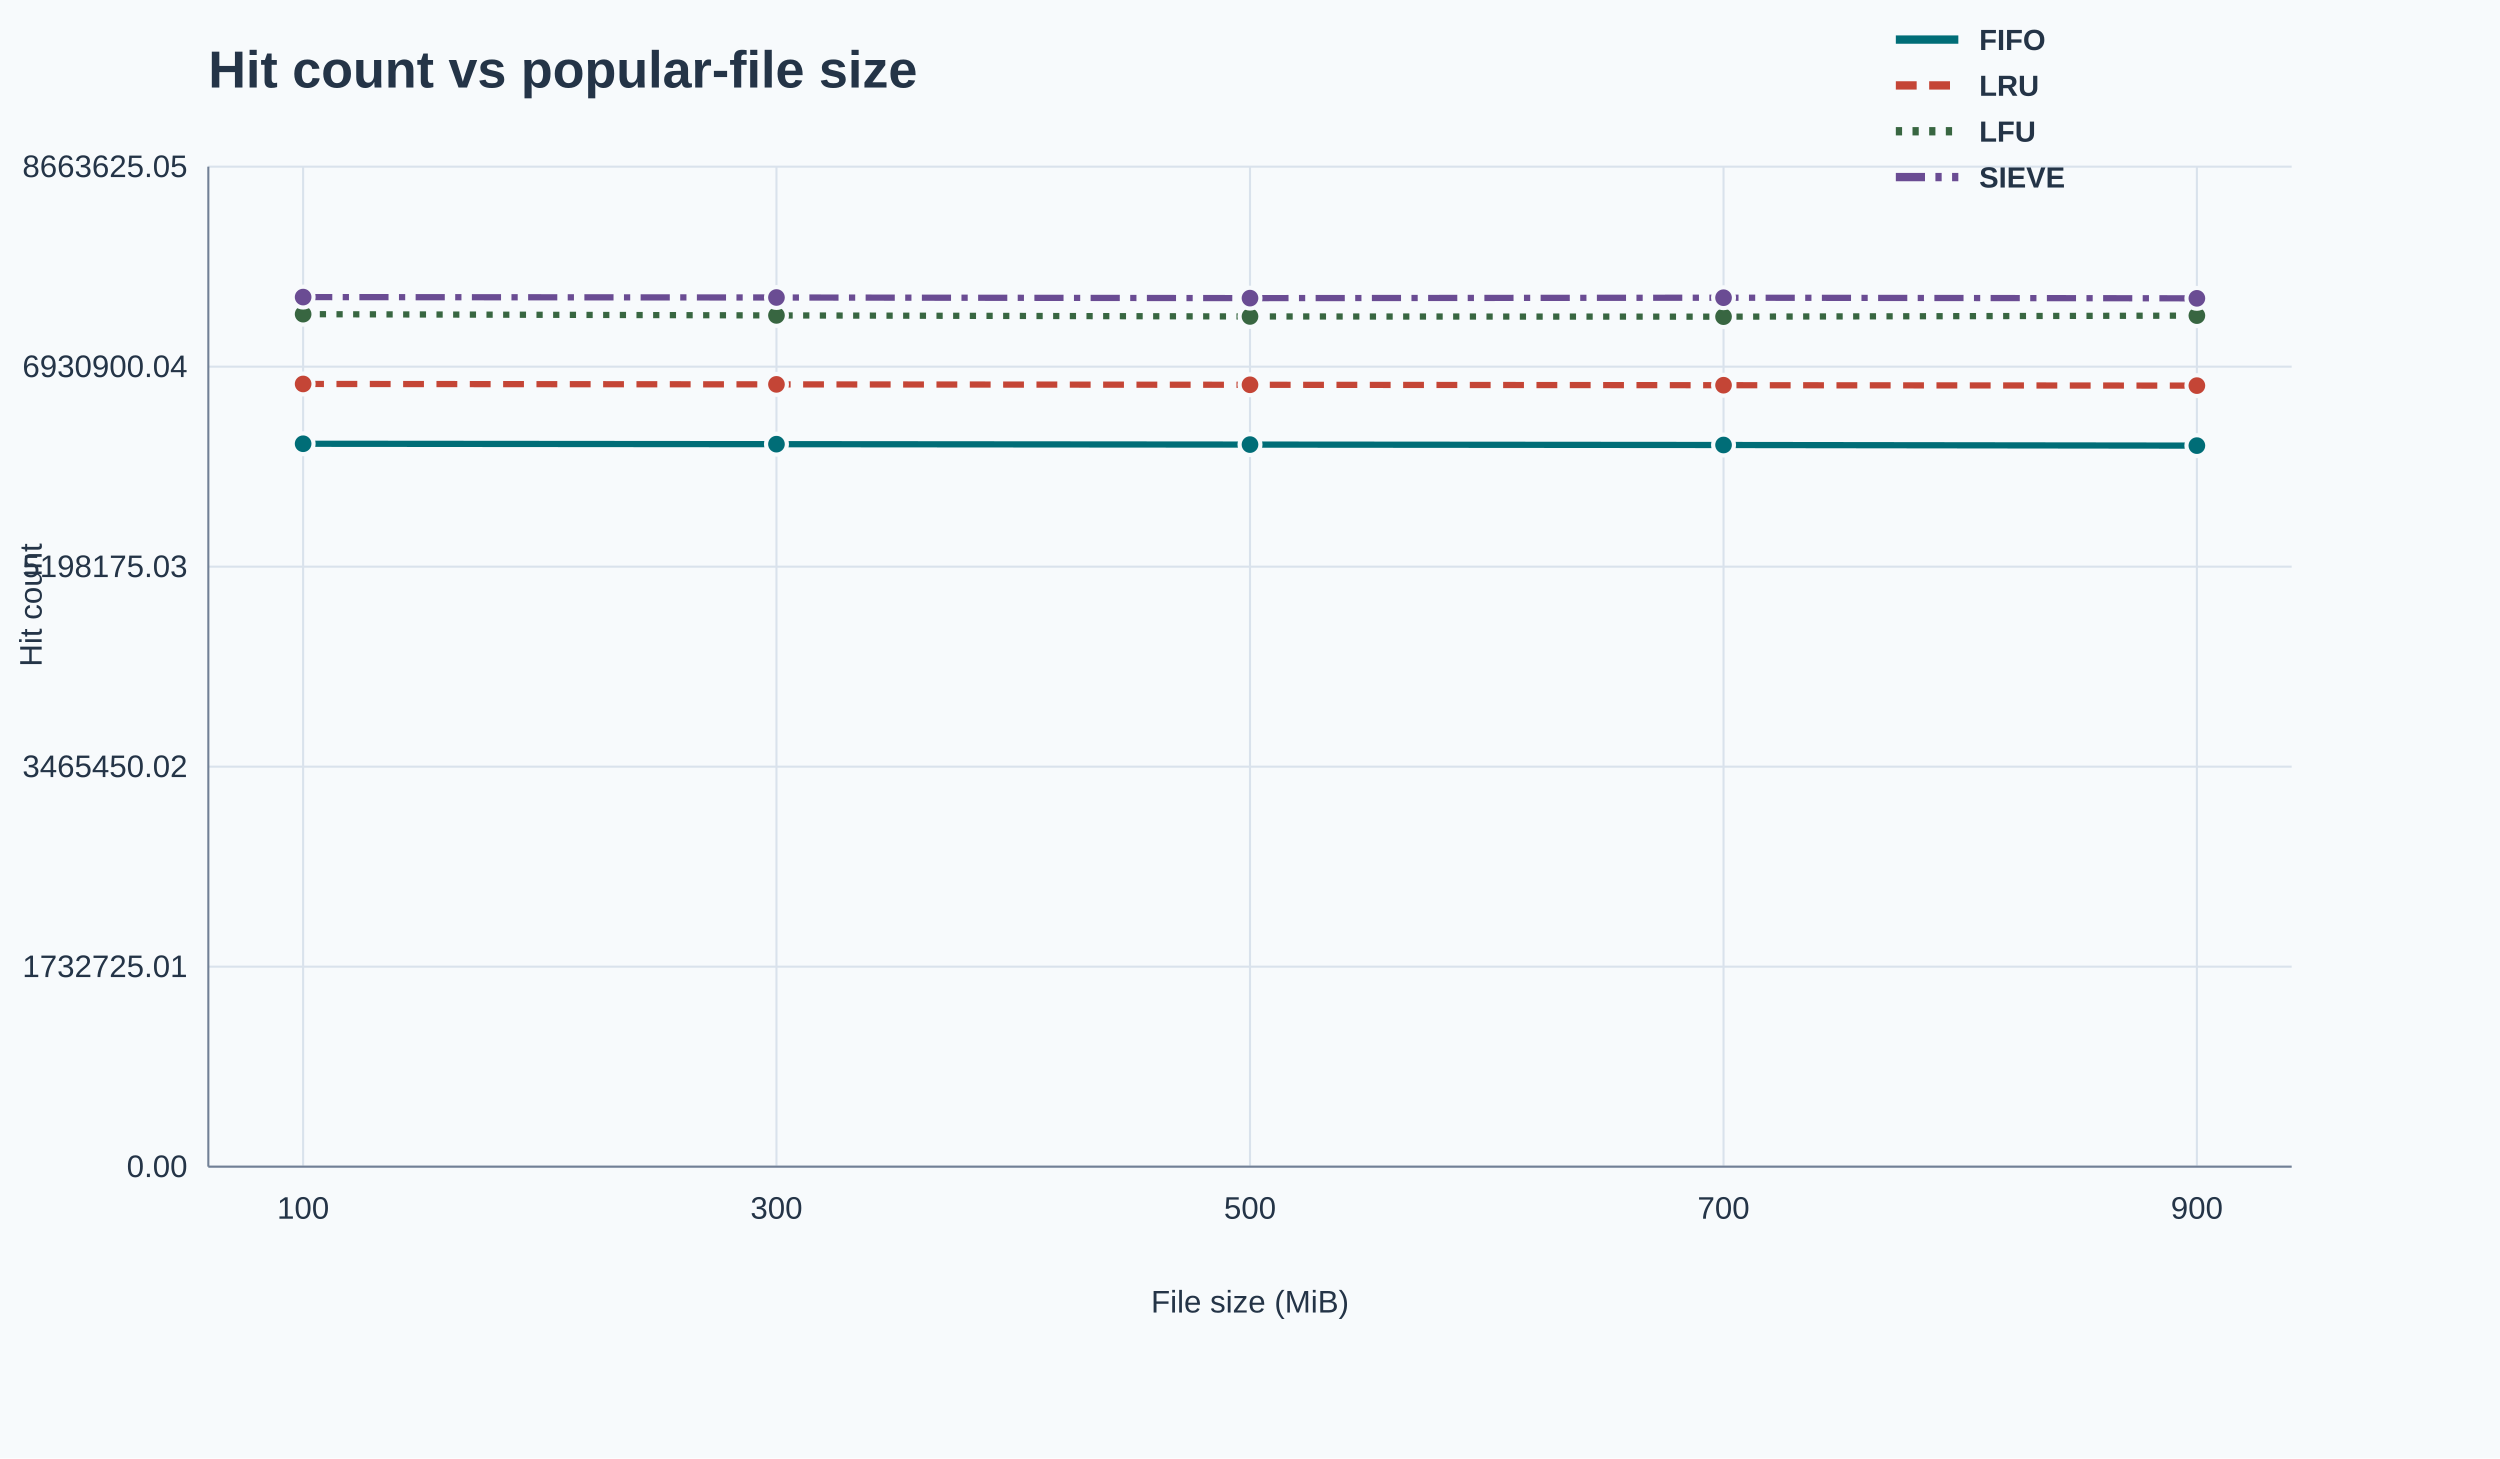
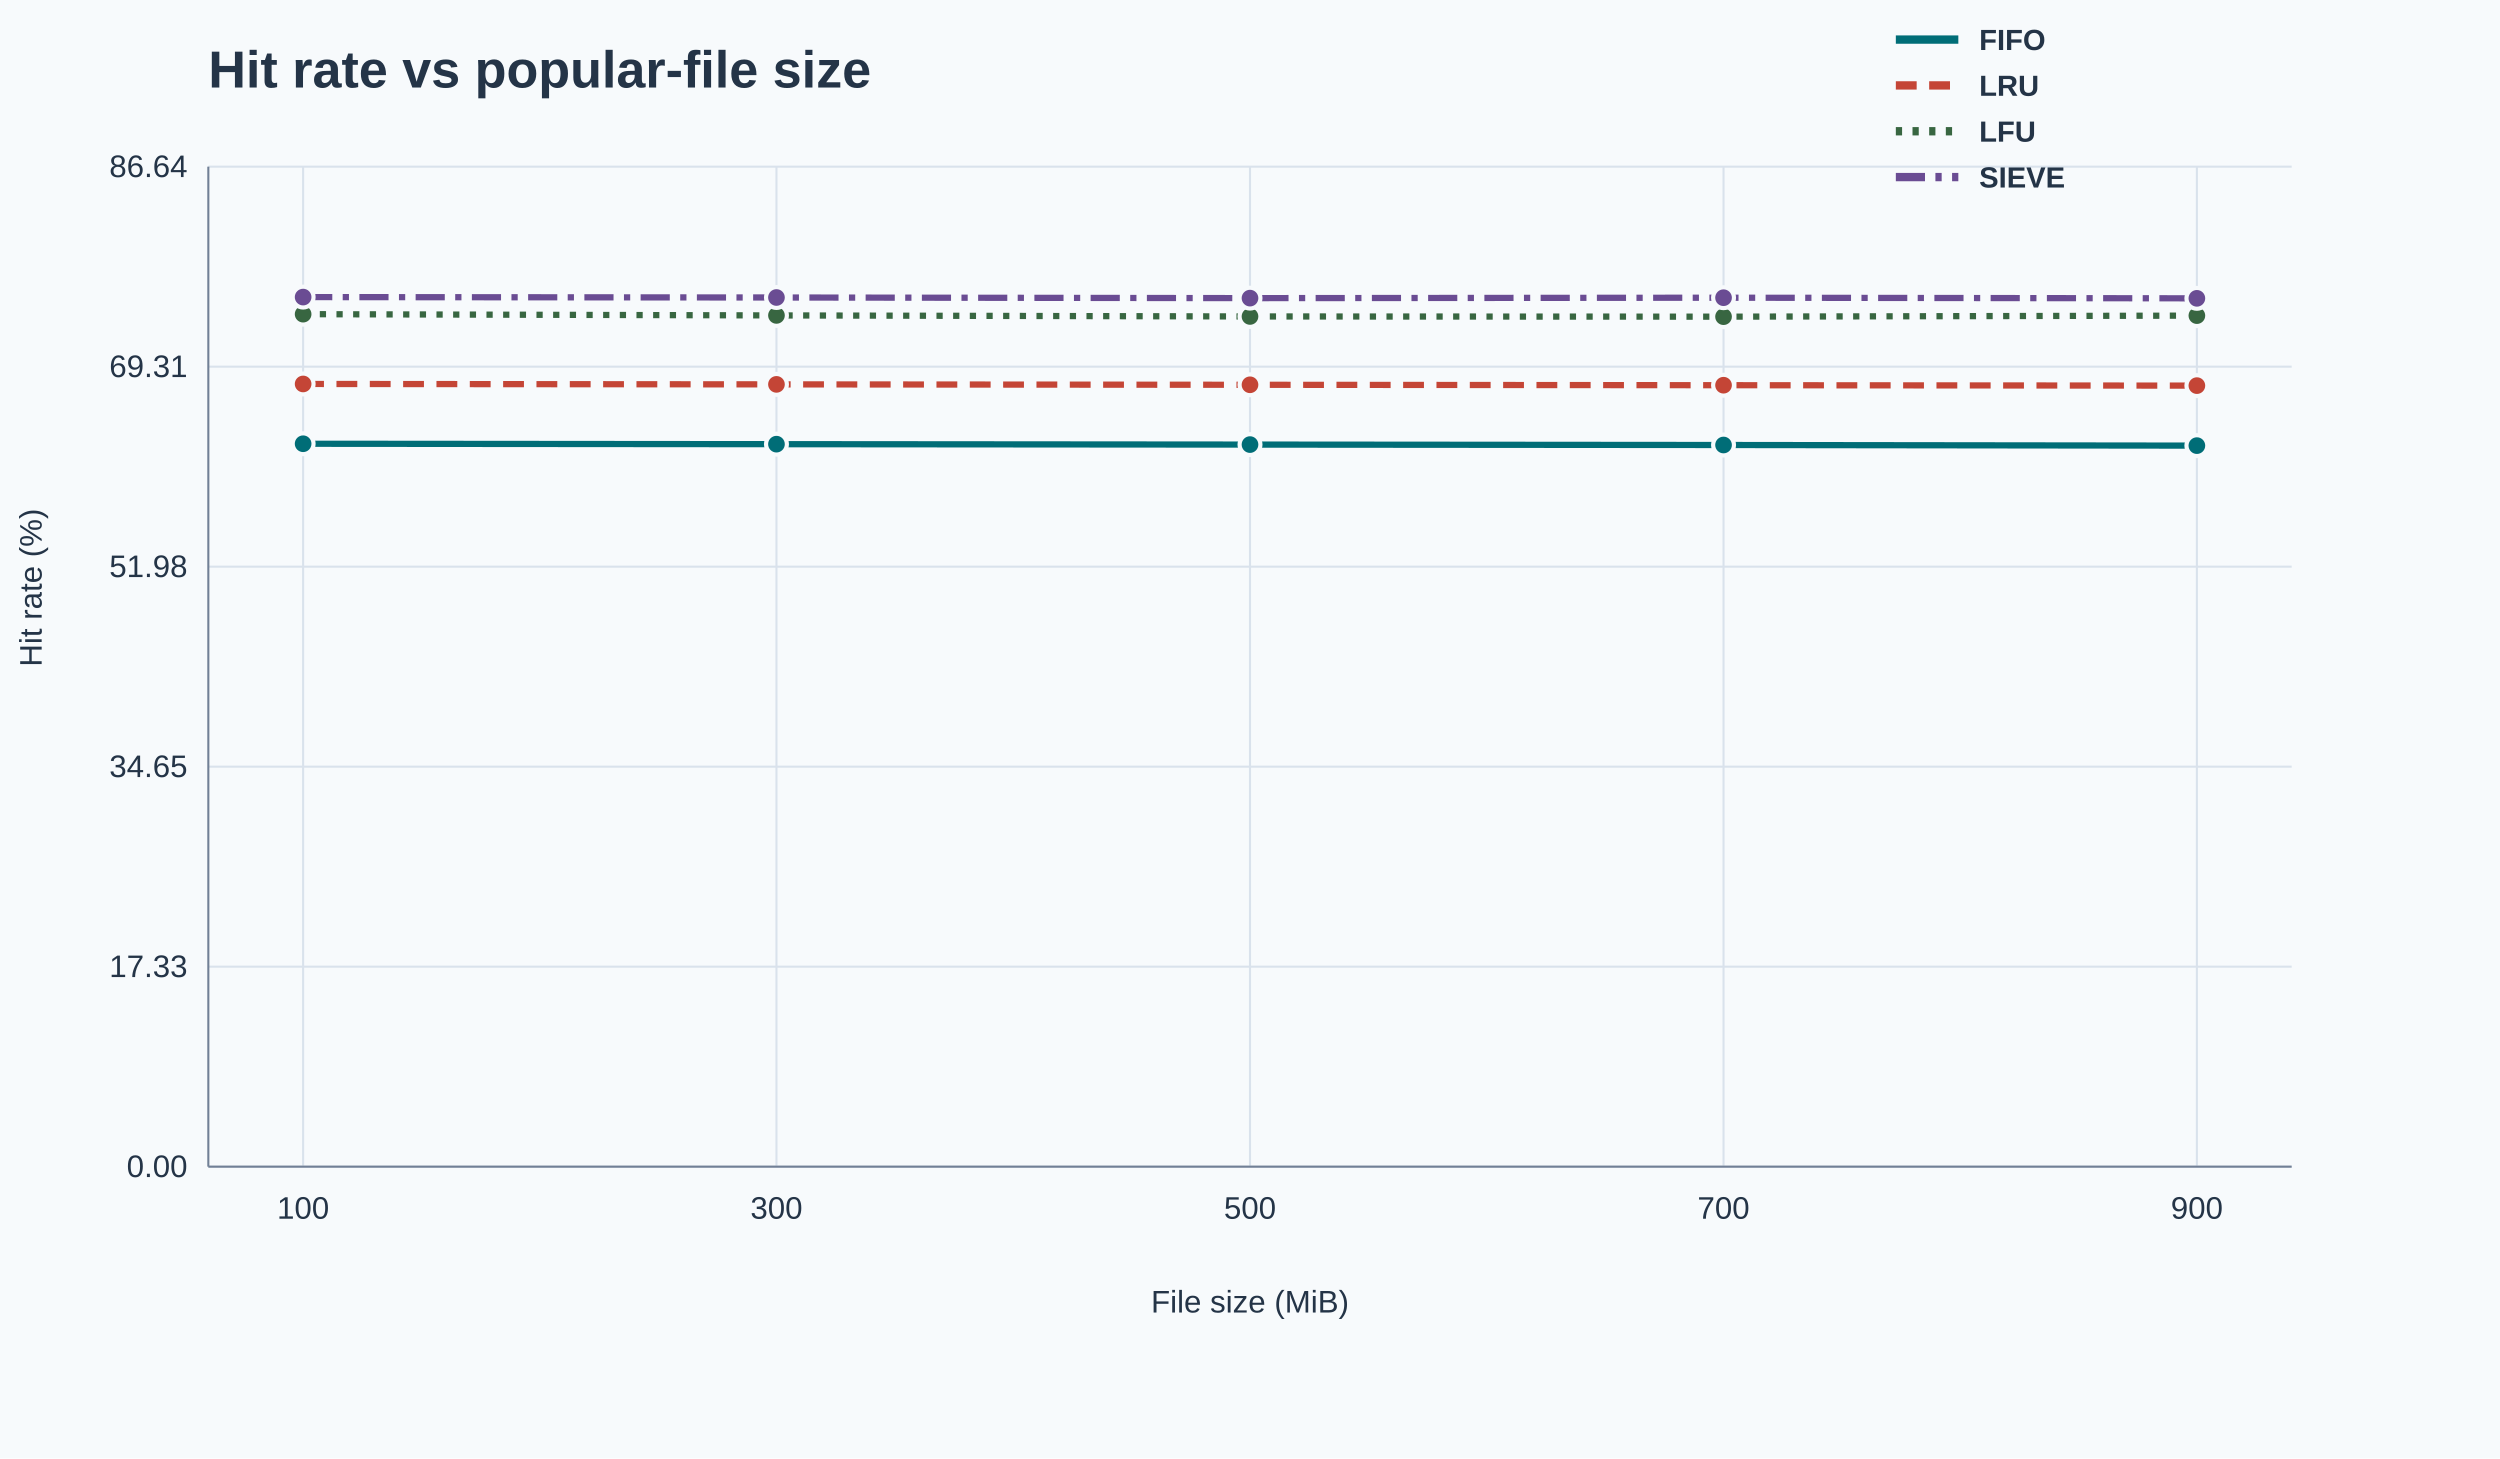
<svg xmlns="http://www.w3.org/2000/svg" width="1200" height="700" viewBox="0 0 1200 700">
  <style>text{font-family:Segoe UI,Arial,sans-serif;fill:#243447}.title{font-size:25px;font-weight:600}.label{font-size:15px}.legend{font-size:14px;font-weight:600}.grid{stroke:#d9e2ec}.axis{stroke:#718096}.line{fill:none;stroke-width:3}.point{stroke:#f7fafc;stroke-width:2}</style>
  <rect width="100%" height="100%" fill="#f7fafc" />
-   <text x="100" y="42" class="title">Hit count vs popular-file size</text>
+   <text x="100" y="42" class="title">Hit rate vs popular-file size</text>
  <text x="600" y="630" class="label" text-anchor="middle">File size (MiB)</text>
-   <text x="20" y="320" class="label" transform="rotate(-90 20 320)">Hit count</text>
+   <text x="20" y="320" class="label" transform="rotate(-90 20 320)">Hit rate (%)</text>
  <line x1="100" y1="560" x2="1100" y2="560" class="grid" />
  <text x="90" y="565" class="label" text-anchor="end">0.00</text>
  <line x1="100" y1="464" x2="1100" y2="464" class="grid" />
-   <text x="90" y="469" class="label" text-anchor="end">1732725.01</text>
+   <text x="90" y="469" class="label" text-anchor="end">17.33</text>
  <line x1="100" y1="368" x2="1100" y2="368" class="grid" />
-   <text x="90" y="373" class="label" text-anchor="end">3465450.02</text>
+   <text x="90" y="373" class="label" text-anchor="end">34.65</text>
  <line x1="100" y1="272" x2="1100" y2="272" class="grid" />
-   <text x="90" y="277" class="label" text-anchor="end">5198175.03</text>
+   <text x="90" y="277" class="label" text-anchor="end">51.98</text>
  <line x1="100" y1="176" x2="1100" y2="176" class="grid" />
-   <text x="90" y="181" class="label" text-anchor="end">6930900.04</text>
+   <text x="90" y="181" class="label" text-anchor="end">69.31</text>
  <line x1="100" y1="80" x2="1100" y2="80" class="grid" />
-   <text x="90" y="85" class="label" text-anchor="end">8663625.05</text>
+   <text x="90" y="85" class="label" text-anchor="end">86.64</text>
  <line x1="145.5" y1="80" x2="145.5" y2="560" class="grid" />
  <text x="145.5" y="585" class="label" text-anchor="middle">100</text>
  <line x1="372.7" y1="80" x2="372.7" y2="560" class="grid" />
  <text x="372.7" y="585" class="label" text-anchor="middle">300</text>
  <line x1="600.0" y1="80" x2="600.0" y2="560" class="grid" />
  <text x="600.0" y="585" class="label" text-anchor="middle">500</text>
  <line x1="827.3" y1="80" x2="827.3" y2="560" class="grid" />
  <text x="827.3" y="585" class="label" text-anchor="middle">700</text>
  <line x1="1054.5" y1="80" x2="1054.5" y2="560" class="grid" />
  <text x="1054.5" y="585" class="label" text-anchor="middle">900</text>
  <polyline points="145.5,213.0 372.7,213.2 600.0,213.4 827.3,213.6 1054.5,213.9" class="line" stroke="#006d77" stroke-dasharray="" />
  <line x1="910" y1="19" x2="940" y2="19" stroke="#006d77" stroke-width="4" stroke-dasharray="" />
  <text x="950" y="24" class="legend">FIFO</text>
  <circle cx="145.5" cy="213.0" r="5" fill="#006d77" class="point" />
  <circle cx="372.7" cy="213.2" r="5" fill="#006d77" class="point" />
  <circle cx="600.0" cy="213.4" r="5" fill="#006d77" class="point" />
  <circle cx="827.3" cy="213.6" r="5" fill="#006d77" class="point" />
  <circle cx="1054.5" cy="213.9" r="5" fill="#006d77" class="point" />
  <polyline points="145.5,184.3 372.7,184.5 600.0,184.7 827.3,184.9 1054.5,185.1" class="line" stroke="#c44536" stroke-dasharray="10 6" />
  <line x1="910" y1="41" x2="940" y2="41" stroke="#c44536" stroke-width="4" stroke-dasharray="10 6" />
  <text x="950" y="46" class="legend">LRU</text>
  <circle cx="145.5" cy="184.3" r="5" fill="#c44536" class="point" />
  <circle cx="372.7" cy="184.5" r="5" fill="#c44536" class="point" />
  <circle cx="600.0" cy="184.7" r="5" fill="#c44536" class="point" />
  <circle cx="827.3" cy="184.9" r="5" fill="#c44536" class="point" />
  <circle cx="1054.5" cy="185.1" r="5" fill="#c44536" class="point" />
  <polyline points="145.5,150.8 372.7,151.4 600.0,151.9 827.3,152.0 1054.5,151.5" class="line" stroke="#386641" stroke-dasharray="3 5" />
  <line x1="910" y1="63" x2="940" y2="63" stroke="#386641" stroke-width="4" stroke-dasharray="3 5" />
  <text x="950" y="68" class="legend">LFU</text>
  <circle cx="145.5" cy="150.8" r="5" fill="#386641" class="point" />
  <circle cx="372.7" cy="151.4" r="5" fill="#386641" class="point" />
  <circle cx="600.0" cy="151.9" r="5" fill="#386641" class="point" />
  <circle cx="827.3" cy="152.0" r="5" fill="#386641" class="point" />
  <circle cx="1054.5" cy="151.5" r="5" fill="#386641" class="point" />
  <polyline points="145.5,142.6 372.7,142.8 600.0,143.1 827.3,142.9 1054.5,143.2" class="line" stroke="#6a4c93" stroke-dasharray="14 5 3 5" />
  <line x1="910" y1="85" x2="940" y2="85" stroke="#6a4c93" stroke-width="4" stroke-dasharray="14 5 3 5" />
  <text x="950" y="90" class="legend">SIEVE</text>
  <circle cx="145.5" cy="142.6" r="5" fill="#6a4c93" class="point" />
  <circle cx="372.7" cy="142.8" r="5" fill="#6a4c93" class="point" />
  <circle cx="600.0" cy="143.1" r="5" fill="#6a4c93" class="point" />
  <circle cx="827.3" cy="142.9" r="5" fill="#6a4c93" class="point" />
  <circle cx="1054.5" cy="143.2" r="5" fill="#6a4c93" class="point" />
  <line x1="100" y1="80" x2="100" y2="560" class="axis" />
  <line x1="100" y1="560" x2="1100" y2="560" class="axis" />
</svg>
